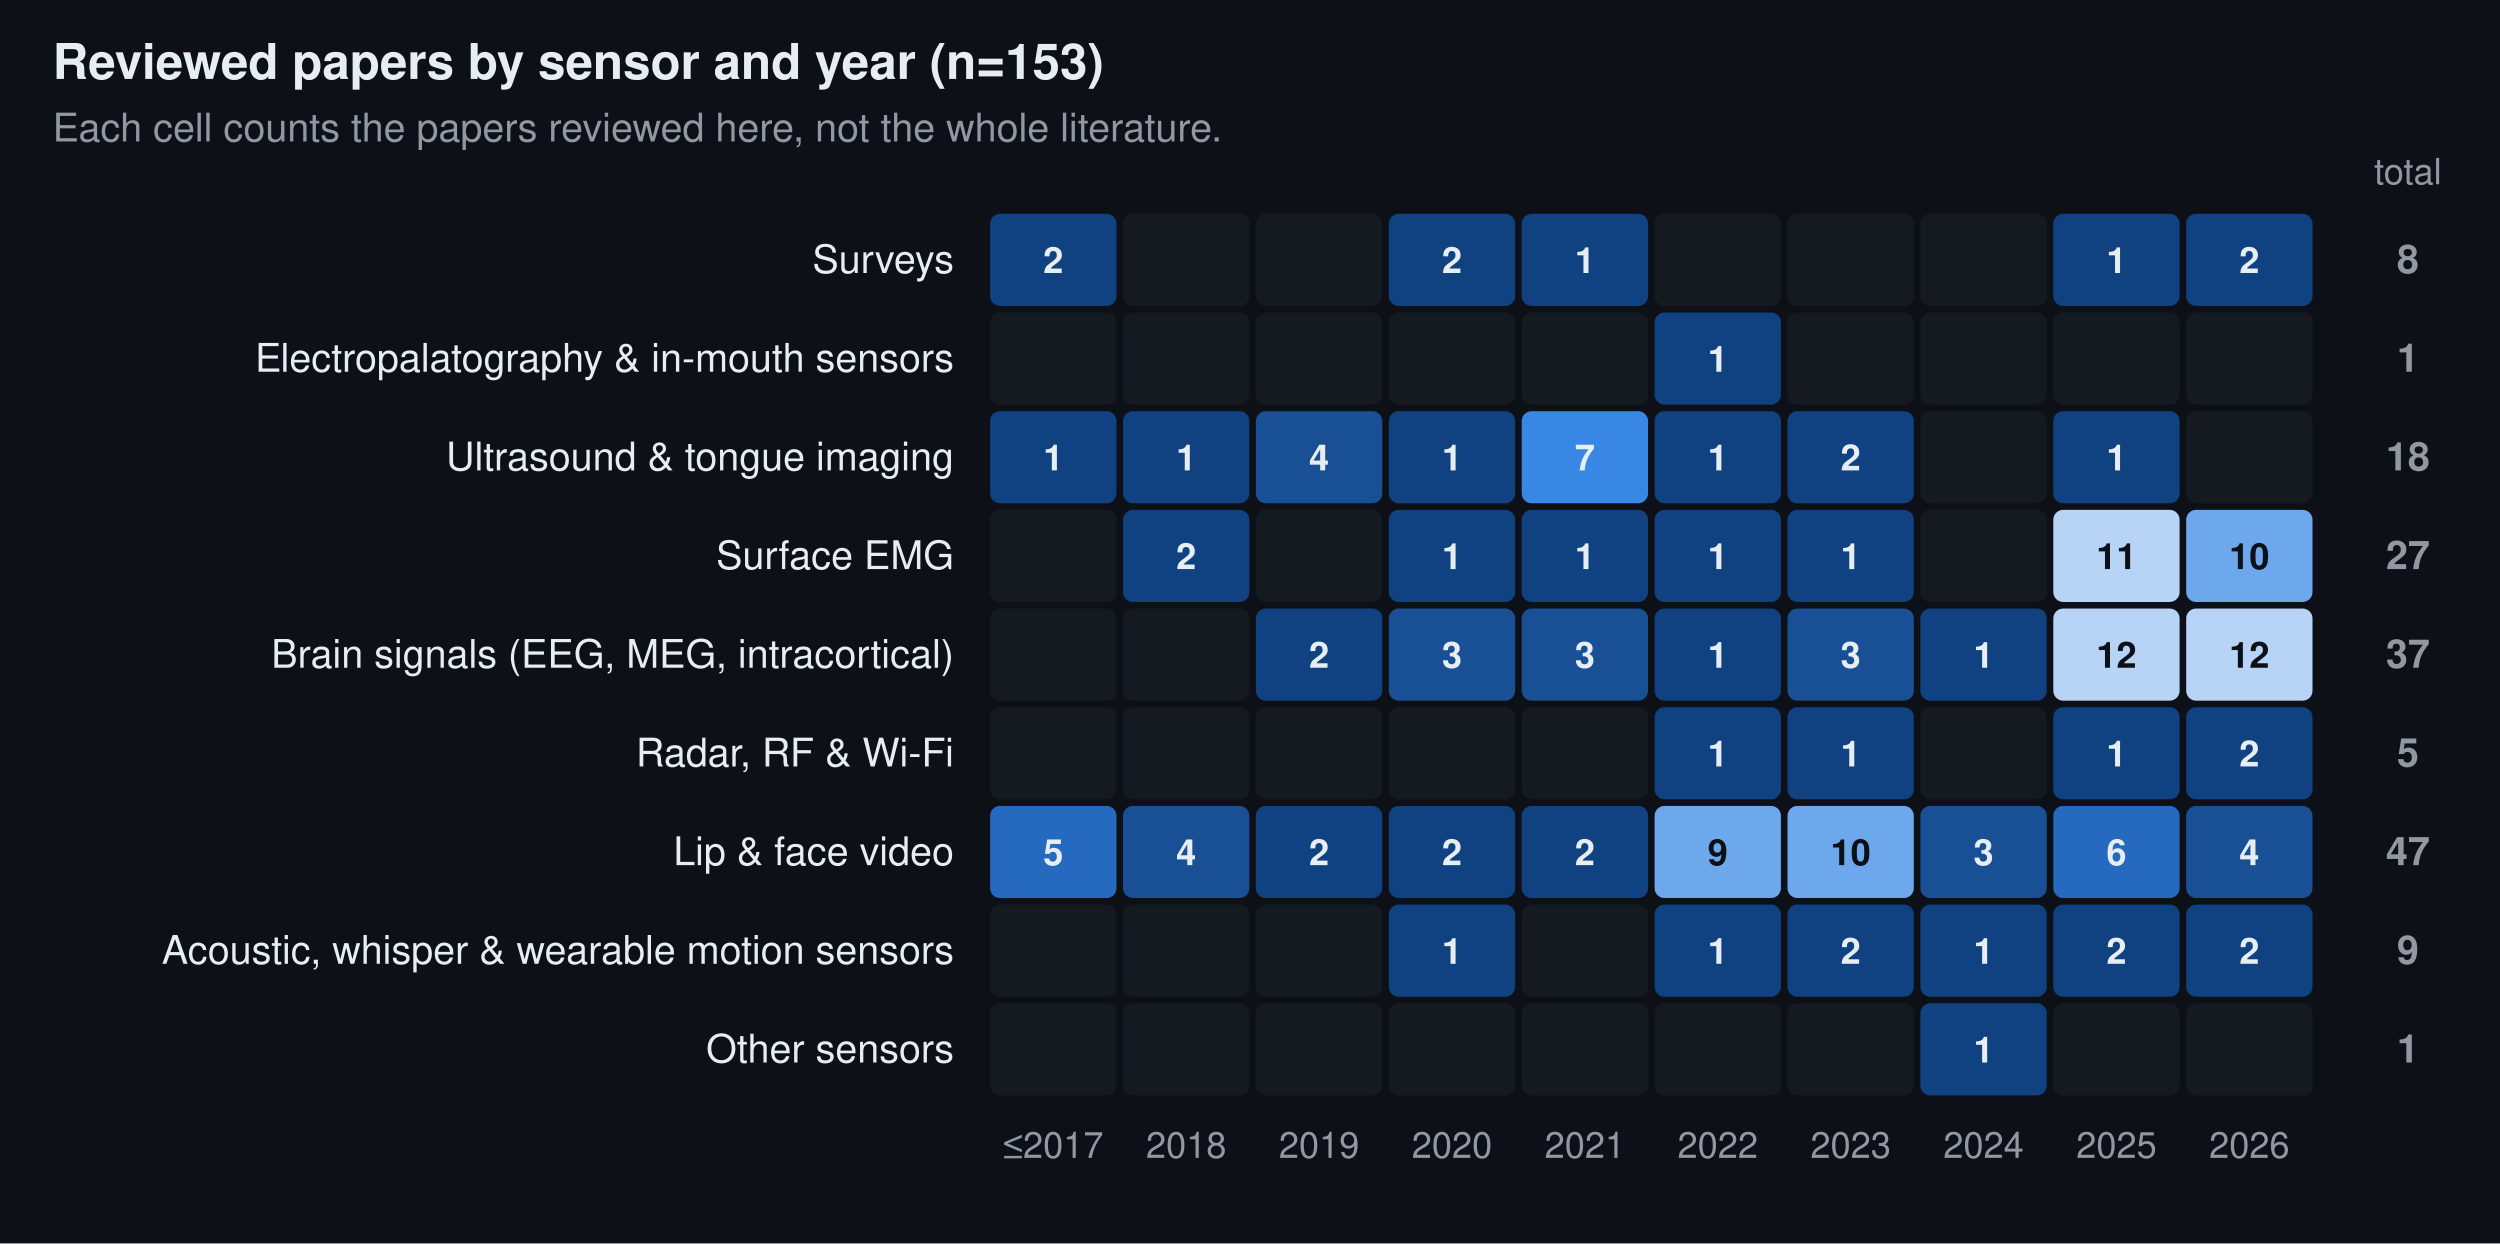
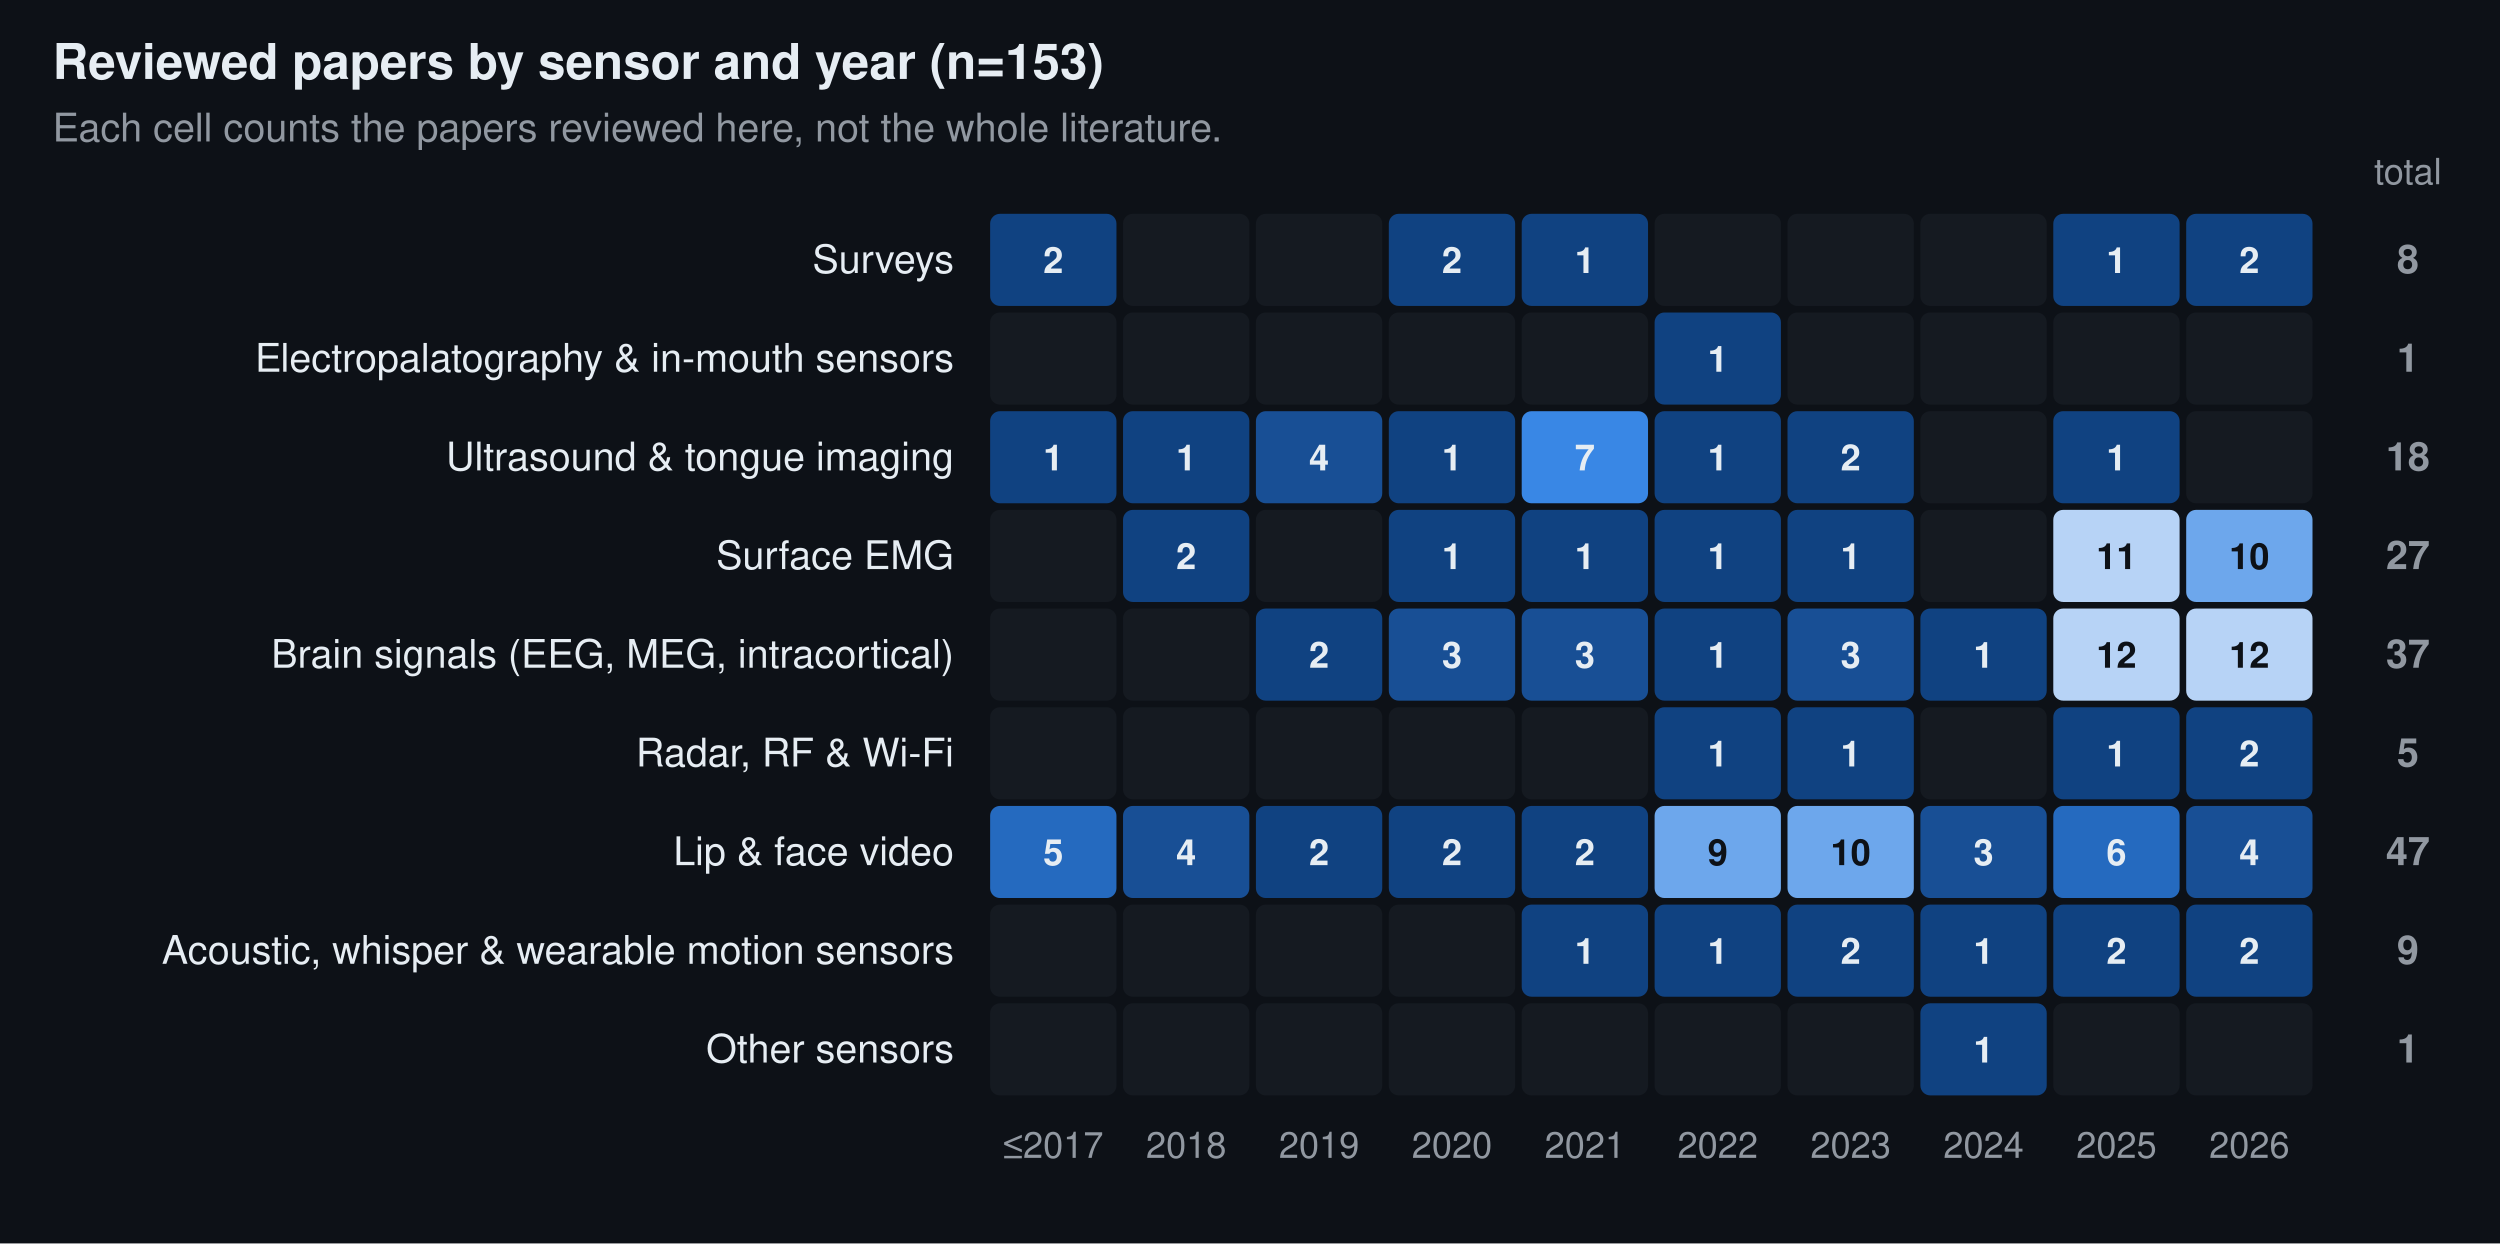
<svg xmlns="http://www.w3.org/2000/svg" width="760" height="378" viewBox="0 0 760 378" font-family="-apple-system, BlinkMacSystemFont, 'Segoe UI', Helvetica, Arial, sans-serif" role="img" aria-label="Reviewed papers by sensor and year (n=153)">
  <rect width="760" height="378" fill="#0d1117" />
  <text x="16.0" y="24.0" font-size="15" fill="#e6edf3" text-anchor="start" font-weight="600">Reviewed papers by sensor and year (n=153)</text>
  <text x="16.0" y="43.0" font-size="12" fill="#9198a1" text-anchor="start">Each cell counts the papers reviewed here, not the whole literature.</text>
  <text x="320.2" y="352.0" font-size="11" fill="#9198a1" text-anchor="middle">≤2017</text>
  <text x="360.6" y="352.0" font-size="11" fill="#9198a1" text-anchor="middle">2018</text>
  <text x="401.0" y="352.0" font-size="11" fill="#9198a1" text-anchor="middle">2019</text>
  <text x="441.4" y="352.0" font-size="11" fill="#9198a1" text-anchor="middle">2020</text>
  <text x="481.8" y="352.0" font-size="11" fill="#9198a1" text-anchor="middle">2021</text>
  <text x="522.2" y="352.0" font-size="11" fill="#9198a1" text-anchor="middle">2022</text>
  <text x="562.6" y="352.0" font-size="11" fill="#9198a1" text-anchor="middle">2023</text>
  <text x="603.0" y="352.0" font-size="11" fill="#9198a1" text-anchor="middle">2024</text>
  <text x="643.4" y="352.0" font-size="11" fill="#9198a1" text-anchor="middle">2025</text>
  <text x="683.8" y="352.0" font-size="11" fill="#9198a1" text-anchor="middle">2026</text>
  <text x="732.0" y="56.0" font-size="11" fill="#9198a1" text-anchor="middle">total</text>
  <text x="290.0" y="83.0" font-size="12" fill="#e6edf3" text-anchor="end">Surveys</text>
  <rect x="301.0" y="65.0" width="38.4" height="28.0" rx="3" fill="#104281" />
  <text x="320.2" y="83.0" font-size="11" fill="#e6edf3" text-anchor="middle" font-weight="600">2</text>
  <rect x="341.4" y="65.0" width="38.4" height="28.0" rx="3" fill="#151a21" />
  <rect x="381.8" y="65.0" width="38.4" height="28.0" rx="3" fill="#151a21" />
  <rect x="422.2" y="65.0" width="38.4" height="28.0" rx="3" fill="#104281" />
  <text x="441.4" y="83.0" font-size="11" fill="#e6edf3" text-anchor="middle" font-weight="600">2</text>
  <rect x="462.6" y="65.0" width="38.4" height="28.0" rx="3" fill="#104281" />
  <text x="481.8" y="83.0" font-size="11" fill="#e6edf3" text-anchor="middle" font-weight="600">1</text>
  <rect x="503.0" y="65.0" width="38.4" height="28.0" rx="3" fill="#151a21" />
  <rect x="543.4" y="65.0" width="38.4" height="28.0" rx="3" fill="#151a21" />
  <rect x="583.8" y="65.0" width="38.4" height="28.0" rx="3" fill="#151a21" />
  <rect x="624.2" y="65.0" width="38.4" height="28.0" rx="3" fill="#104281" />
  <text x="643.4" y="83.0" font-size="11" fill="#e6edf3" text-anchor="middle" font-weight="600">1</text>
  <rect x="664.6" y="65.0" width="38.4" height="28.0" rx="3" fill="#104281" />
  <text x="683.8" y="83.0" font-size="11" fill="#e6edf3" text-anchor="middle" font-weight="600">2</text>
  <text x="732.0" y="83.0" font-size="12" fill="#9198a1" text-anchor="middle" font-weight="600">8</text>
  <text x="290.0" y="113.0" font-size="12" fill="#e6edf3" text-anchor="end">Electropalatography &amp; in-mouth sensors</text>
  <rect x="301.0" y="95.0" width="38.4" height="28.0" rx="3" fill="#151a21" />
  <rect x="341.4" y="95.0" width="38.4" height="28.0" rx="3" fill="#151a21" />
  <rect x="381.8" y="95.0" width="38.4" height="28.0" rx="3" fill="#151a21" />
  <rect x="422.2" y="95.0" width="38.4" height="28.0" rx="3" fill="#151a21" />
  <rect x="462.6" y="95.0" width="38.4" height="28.0" rx="3" fill="#151a21" />
  <rect x="503.0" y="95.0" width="38.4" height="28.0" rx="3" fill="#104281" />
  <text x="522.2" y="113.0" font-size="11" fill="#e6edf3" text-anchor="middle" font-weight="600">1</text>
  <rect x="543.4" y="95.0" width="38.4" height="28.0" rx="3" fill="#151a21" />
  <rect x="583.8" y="95.0" width="38.4" height="28.0" rx="3" fill="#151a21" />
  <rect x="624.2" y="95.0" width="38.4" height="28.0" rx="3" fill="#151a21" />
  <rect x="664.6" y="95.0" width="38.4" height="28.0" rx="3" fill="#151a21" />
  <text x="732.0" y="113.0" font-size="12" fill="#9198a1" text-anchor="middle" font-weight="600">1</text>
  <text x="290.0" y="143.0" font-size="12" fill="#e6edf3" text-anchor="end">Ultrasound &amp; tongue imaging</text>
  <rect x="301.0" y="125.0" width="38.4" height="28.0" rx="3" fill="#104281" />
  <text x="320.2" y="143.0" font-size="11" fill="#e6edf3" text-anchor="middle" font-weight="600">1</text>
  <rect x="341.4" y="125.0" width="38.4" height="28.0" rx="3" fill="#104281" />
  <text x="360.6" y="143.0" font-size="11" fill="#e6edf3" text-anchor="middle" font-weight="600">1</text>
  <rect x="381.8" y="125.0" width="38.4" height="28.0" rx="3" fill="#184f95" />
  <text x="401.0" y="143.0" font-size="11" fill="#e6edf3" text-anchor="middle" font-weight="600">4</text>
  <rect x="422.2" y="125.0" width="38.4" height="28.0" rx="3" fill="#104281" />
  <text x="441.4" y="143.0" font-size="11" fill="#e6edf3" text-anchor="middle" font-weight="600">1</text>
  <rect x="462.6" y="125.0" width="38.4" height="28.0" rx="3" fill="#3987e5" />
  <text x="481.8" y="143.0" font-size="11" fill="#e6edf3" text-anchor="middle" font-weight="600">7</text>
  <rect x="503.0" y="125.0" width="38.4" height="28.0" rx="3" fill="#104281" />
  <text x="522.2" y="143.0" font-size="11" fill="#e6edf3" text-anchor="middle" font-weight="600">1</text>
  <rect x="543.4" y="125.0" width="38.4" height="28.0" rx="3" fill="#104281" />
  <text x="562.6" y="143.0" font-size="11" fill="#e6edf3" text-anchor="middle" font-weight="600">2</text>
  <rect x="583.8" y="125.0" width="38.4" height="28.0" rx="3" fill="#151a21" />
  <rect x="624.2" y="125.0" width="38.4" height="28.0" rx="3" fill="#104281" />
  <text x="643.4" y="143.0" font-size="11" fill="#e6edf3" text-anchor="middle" font-weight="600">1</text>
  <rect x="664.6" y="125.0" width="38.4" height="28.0" rx="3" fill="#151a21" />
  <text x="732.0" y="143.0" font-size="12" fill="#9198a1" text-anchor="middle" font-weight="600">18</text>
  <text x="290.0" y="173.0" font-size="12" fill="#e6edf3" text-anchor="end">Surface EMG</text>
  <rect x="301.0" y="155.0" width="38.4" height="28.0" rx="3" fill="#151a21" />
  <rect x="341.4" y="155.0" width="38.4" height="28.0" rx="3" fill="#104281" />
  <text x="360.6" y="173.0" font-size="11" fill="#e6edf3" text-anchor="middle" font-weight="600">2</text>
  <rect x="381.8" y="155.0" width="38.4" height="28.0" rx="3" fill="#151a21" />
  <rect x="422.2" y="155.0" width="38.4" height="28.0" rx="3" fill="#104281" />
  <text x="441.4" y="173.0" font-size="11" fill="#e6edf3" text-anchor="middle" font-weight="600">1</text>
  <rect x="462.6" y="155.0" width="38.4" height="28.0" rx="3" fill="#104281" />
  <text x="481.8" y="173.0" font-size="11" fill="#e6edf3" text-anchor="middle" font-weight="600">1</text>
  <rect x="503.0" y="155.0" width="38.4" height="28.0" rx="3" fill="#104281" />
  <text x="522.2" y="173.0" font-size="11" fill="#e6edf3" text-anchor="middle" font-weight="600">1</text>
  <rect x="543.4" y="155.0" width="38.4" height="28.0" rx="3" fill="#104281" />
  <text x="562.6" y="173.0" font-size="11" fill="#e6edf3" text-anchor="middle" font-weight="600">1</text>
  <rect x="583.8" y="155.0" width="38.4" height="28.0" rx="3" fill="#151a21" />
  <rect x="624.2" y="155.0" width="38.4" height="28.0" rx="3" fill="#b7d3f6" />
  <text x="643.4" y="173.0" font-size="11" fill="#0d1117" text-anchor="middle" font-weight="600">11</text>
  <rect x="664.6" y="155.0" width="38.4" height="28.0" rx="3" fill="#6da7ec" />
  <text x="683.8" y="173.0" font-size="11" fill="#0d1117" text-anchor="middle" font-weight="600">10</text>
  <text x="732.0" y="173.0" font-size="12" fill="#9198a1" text-anchor="middle" font-weight="600">27</text>
  <text x="290.0" y="203.0" font-size="12" fill="#e6edf3" text-anchor="end">Brain signals (EEG, MEG, intracortical)</text>
  <rect x="301.0" y="185.0" width="38.4" height="28.0" rx="3" fill="#151a21" />
  <rect x="341.4" y="185.0" width="38.4" height="28.0" rx="3" fill="#151a21" />
  <rect x="381.8" y="185.0" width="38.4" height="28.0" rx="3" fill="#104281" />
  <text x="401.0" y="203.0" font-size="11" fill="#e6edf3" text-anchor="middle" font-weight="600">2</text>
  <rect x="422.2" y="185.0" width="38.4" height="28.0" rx="3" fill="#184f95" />
  <text x="441.4" y="203.0" font-size="11" fill="#e6edf3" text-anchor="middle" font-weight="600">3</text>
  <rect x="462.6" y="185.0" width="38.4" height="28.0" rx="3" fill="#184f95" />
  <text x="481.8" y="203.0" font-size="11" fill="#e6edf3" text-anchor="middle" font-weight="600">3</text>
  <rect x="503.0" y="185.0" width="38.4" height="28.0" rx="3" fill="#104281" />
  <text x="522.2" y="203.0" font-size="11" fill="#e6edf3" text-anchor="middle" font-weight="600">1</text>
  <rect x="543.4" y="185.0" width="38.4" height="28.0" rx="3" fill="#184f95" />
  <text x="562.6" y="203.0" font-size="11" fill="#e6edf3" text-anchor="middle" font-weight="600">3</text>
  <rect x="583.8" y="185.0" width="38.4" height="28.0" rx="3" fill="#104281" />
  <text x="603.0" y="203.0" font-size="11" fill="#e6edf3" text-anchor="middle" font-weight="600">1</text>
  <rect x="624.2" y="185.0" width="38.4" height="28.0" rx="3" fill="#b7d3f6" />
  <text x="643.4" y="203.0" font-size="11" fill="#0d1117" text-anchor="middle" font-weight="600">12</text>
  <rect x="664.6" y="185.0" width="38.4" height="28.0" rx="3" fill="#b7d3f6" />
  <text x="683.8" y="203.0" font-size="11" fill="#0d1117" text-anchor="middle" font-weight="600">12</text>
  <text x="732.0" y="203.0" font-size="12" fill="#9198a1" text-anchor="middle" font-weight="600">37</text>
  <text x="290.0" y="233.0" font-size="12" fill="#e6edf3" text-anchor="end">Radar, RF &amp; Wi-Fi</text>
  <rect x="301.0" y="215.0" width="38.4" height="28.0" rx="3" fill="#151a21" />
  <rect x="341.4" y="215.0" width="38.4" height="28.0" rx="3" fill="#151a21" />
  <rect x="381.8" y="215.0" width="38.4" height="28.0" rx="3" fill="#151a21" />
  <rect x="422.2" y="215.0" width="38.4" height="28.0" rx="3" fill="#151a21" />
  <rect x="462.6" y="215.0" width="38.4" height="28.0" rx="3" fill="#151a21" />
  <rect x="503.0" y="215.0" width="38.4" height="28.0" rx="3" fill="#104281" />
  <text x="522.2" y="233.0" font-size="11" fill="#e6edf3" text-anchor="middle" font-weight="600">1</text>
  <rect x="543.4" y="215.0" width="38.4" height="28.0" rx="3" fill="#104281" />
  <text x="562.6" y="233.0" font-size="11" fill="#e6edf3" text-anchor="middle" font-weight="600">1</text>
  <rect x="583.8" y="215.0" width="38.4" height="28.0" rx="3" fill="#151a21" />
  <rect x="624.2" y="215.0" width="38.4" height="28.0" rx="3" fill="#104281" />
  <text x="643.4" y="233.0" font-size="11" fill="#e6edf3" text-anchor="middle" font-weight="600">1</text>
  <rect x="664.6" y="215.0" width="38.4" height="28.0" rx="3" fill="#104281" />
  <text x="683.8" y="233.0" font-size="11" fill="#e6edf3" text-anchor="middle" font-weight="600">2</text>
  <text x="732.0" y="233.0" font-size="12" fill="#9198a1" text-anchor="middle" font-weight="600">5</text>
  <text x="290.0" y="263.0" font-size="12" fill="#e6edf3" text-anchor="end">Lip &amp; face video</text>
  <rect x="301.0" y="245.0" width="38.4" height="28.0" rx="3" fill="#256abf" />
  <text x="320.2" y="263.0" font-size="11" fill="#e6edf3" text-anchor="middle" font-weight="600">5</text>
  <rect x="341.4" y="245.0" width="38.4" height="28.0" rx="3" fill="#184f95" />
  <text x="360.6" y="263.0" font-size="11" fill="#e6edf3" text-anchor="middle" font-weight="600">4</text>
  <rect x="381.8" y="245.0" width="38.4" height="28.0" rx="3" fill="#104281" />
  <text x="401.0" y="263.0" font-size="11" fill="#e6edf3" text-anchor="middle" font-weight="600">2</text>
  <rect x="422.2" y="245.0" width="38.4" height="28.0" rx="3" fill="#104281" />
  <text x="441.4" y="263.0" font-size="11" fill="#e6edf3" text-anchor="middle" font-weight="600">2</text>
  <rect x="462.6" y="245.0" width="38.4" height="28.0" rx="3" fill="#104281" />
  <text x="481.8" y="263.0" font-size="11" fill="#e6edf3" text-anchor="middle" font-weight="600">2</text>
  <rect x="503.0" y="245.0" width="38.4" height="28.0" rx="3" fill="#6da7ec" />
  <text x="522.2" y="263.0" font-size="11" fill="#0d1117" text-anchor="middle" font-weight="600">9</text>
  <rect x="543.4" y="245.0" width="38.4" height="28.0" rx="3" fill="#6da7ec" />
  <text x="562.6" y="263.0" font-size="11" fill="#0d1117" text-anchor="middle" font-weight="600">10</text>
  <rect x="583.8" y="245.0" width="38.4" height="28.0" rx="3" fill="#184f95" />
  <text x="603.0" y="263.0" font-size="11" fill="#e6edf3" text-anchor="middle" font-weight="600">3</text>
  <rect x="624.2" y="245.0" width="38.4" height="28.0" rx="3" fill="#256abf" />
  <text x="643.4" y="263.0" font-size="11" fill="#e6edf3" text-anchor="middle" font-weight="600">6</text>
  <rect x="664.6" y="245.0" width="38.4" height="28.0" rx="3" fill="#184f95" />
  <text x="683.8" y="263.0" font-size="11" fill="#e6edf3" text-anchor="middle" font-weight="600">4</text>
  <text x="732.0" y="263.0" font-size="12" fill="#9198a1" text-anchor="middle" font-weight="600">47</text>
  <text x="290.0" y="293.0" font-size="12" fill="#e6edf3" text-anchor="end">Acoustic, whisper &amp; wearable motion sensors</text>
  <rect x="301.0" y="275.0" width="38.4" height="28.0" rx="3" fill="#151a21" />
  <rect x="341.4" y="275.0" width="38.4" height="28.0" rx="3" fill="#151a21" />
  <rect x="381.8" y="275.0" width="38.4" height="28.0" rx="3" fill="#151a21" />
-   <rect x="422.2" y="275.0" width="38.4" height="28.0" rx="3" fill="#104281" />
-   <text x="441.4" y="293.0" font-size="11" fill="#e6edf3" text-anchor="middle" font-weight="600">1</text>
-   <rect x="462.6" y="275.0" width="38.4" height="28.0" rx="3" fill="#151a21" />
+   <rect x="422.2" y="275.0" width="38.4" height="28.0" rx="3" fill="#151a21" />
+   <rect x="462.6" y="275.0" width="38.4" height="28.0" rx="3" fill="#104281" />
+   <text x="481.8" y="293.0" font-size="11" fill="#e6edf3" text-anchor="middle" font-weight="600">1</text>
  <rect x="503.0" y="275.0" width="38.4" height="28.0" rx="3" fill="#104281" />
  <text x="522.2" y="293.0" font-size="11" fill="#e6edf3" text-anchor="middle" font-weight="600">1</text>
  <rect x="543.4" y="275.0" width="38.4" height="28.0" rx="3" fill="#104281" />
  <text x="562.6" y="293.0" font-size="11" fill="#e6edf3" text-anchor="middle" font-weight="600">2</text>
  <rect x="583.8" y="275.0" width="38.4" height="28.0" rx="3" fill="#104281" />
  <text x="603.0" y="293.0" font-size="11" fill="#e6edf3" text-anchor="middle" font-weight="600">1</text>
  <rect x="624.2" y="275.0" width="38.4" height="28.0" rx="3" fill="#104281" />
  <text x="643.4" y="293.0" font-size="11" fill="#e6edf3" text-anchor="middle" font-weight="600">2</text>
  <rect x="664.6" y="275.0" width="38.4" height="28.0" rx="3" fill="#104281" />
  <text x="683.8" y="293.0" font-size="11" fill="#e6edf3" text-anchor="middle" font-weight="600">2</text>
  <text x="732.0" y="293.0" font-size="12" fill="#9198a1" text-anchor="middle" font-weight="600">9</text>
  <text x="290.0" y="323.0" font-size="12" fill="#e6edf3" text-anchor="end">Other sensors</text>
  <rect x="301.0" y="305.0" width="38.4" height="28.0" rx="3" fill="#151a21" />
  <rect x="341.4" y="305.0" width="38.4" height="28.0" rx="3" fill="#151a21" />
  <rect x="381.8" y="305.0" width="38.4" height="28.0" rx="3" fill="#151a21" />
  <rect x="422.2" y="305.0" width="38.4" height="28.0" rx="3" fill="#151a21" />
  <rect x="462.6" y="305.0" width="38.4" height="28.0" rx="3" fill="#151a21" />
  <rect x="503.0" y="305.0" width="38.4" height="28.0" rx="3" fill="#151a21" />
  <rect x="543.4" y="305.0" width="38.4" height="28.0" rx="3" fill="#151a21" />
  <rect x="583.8" y="305.0" width="38.4" height="28.0" rx="3" fill="#104281" />
  <text x="603.0" y="323.0" font-size="11" fill="#e6edf3" text-anchor="middle" font-weight="600">1</text>
  <rect x="624.2" y="305.0" width="38.4" height="28.0" rx="3" fill="#151a21" />
  <rect x="664.6" y="305.0" width="38.4" height="28.0" rx="3" fill="#151a21" />
  <text x="732.0" y="323.0" font-size="12" fill="#9198a1" text-anchor="middle" font-weight="600">1</text>
</svg>
